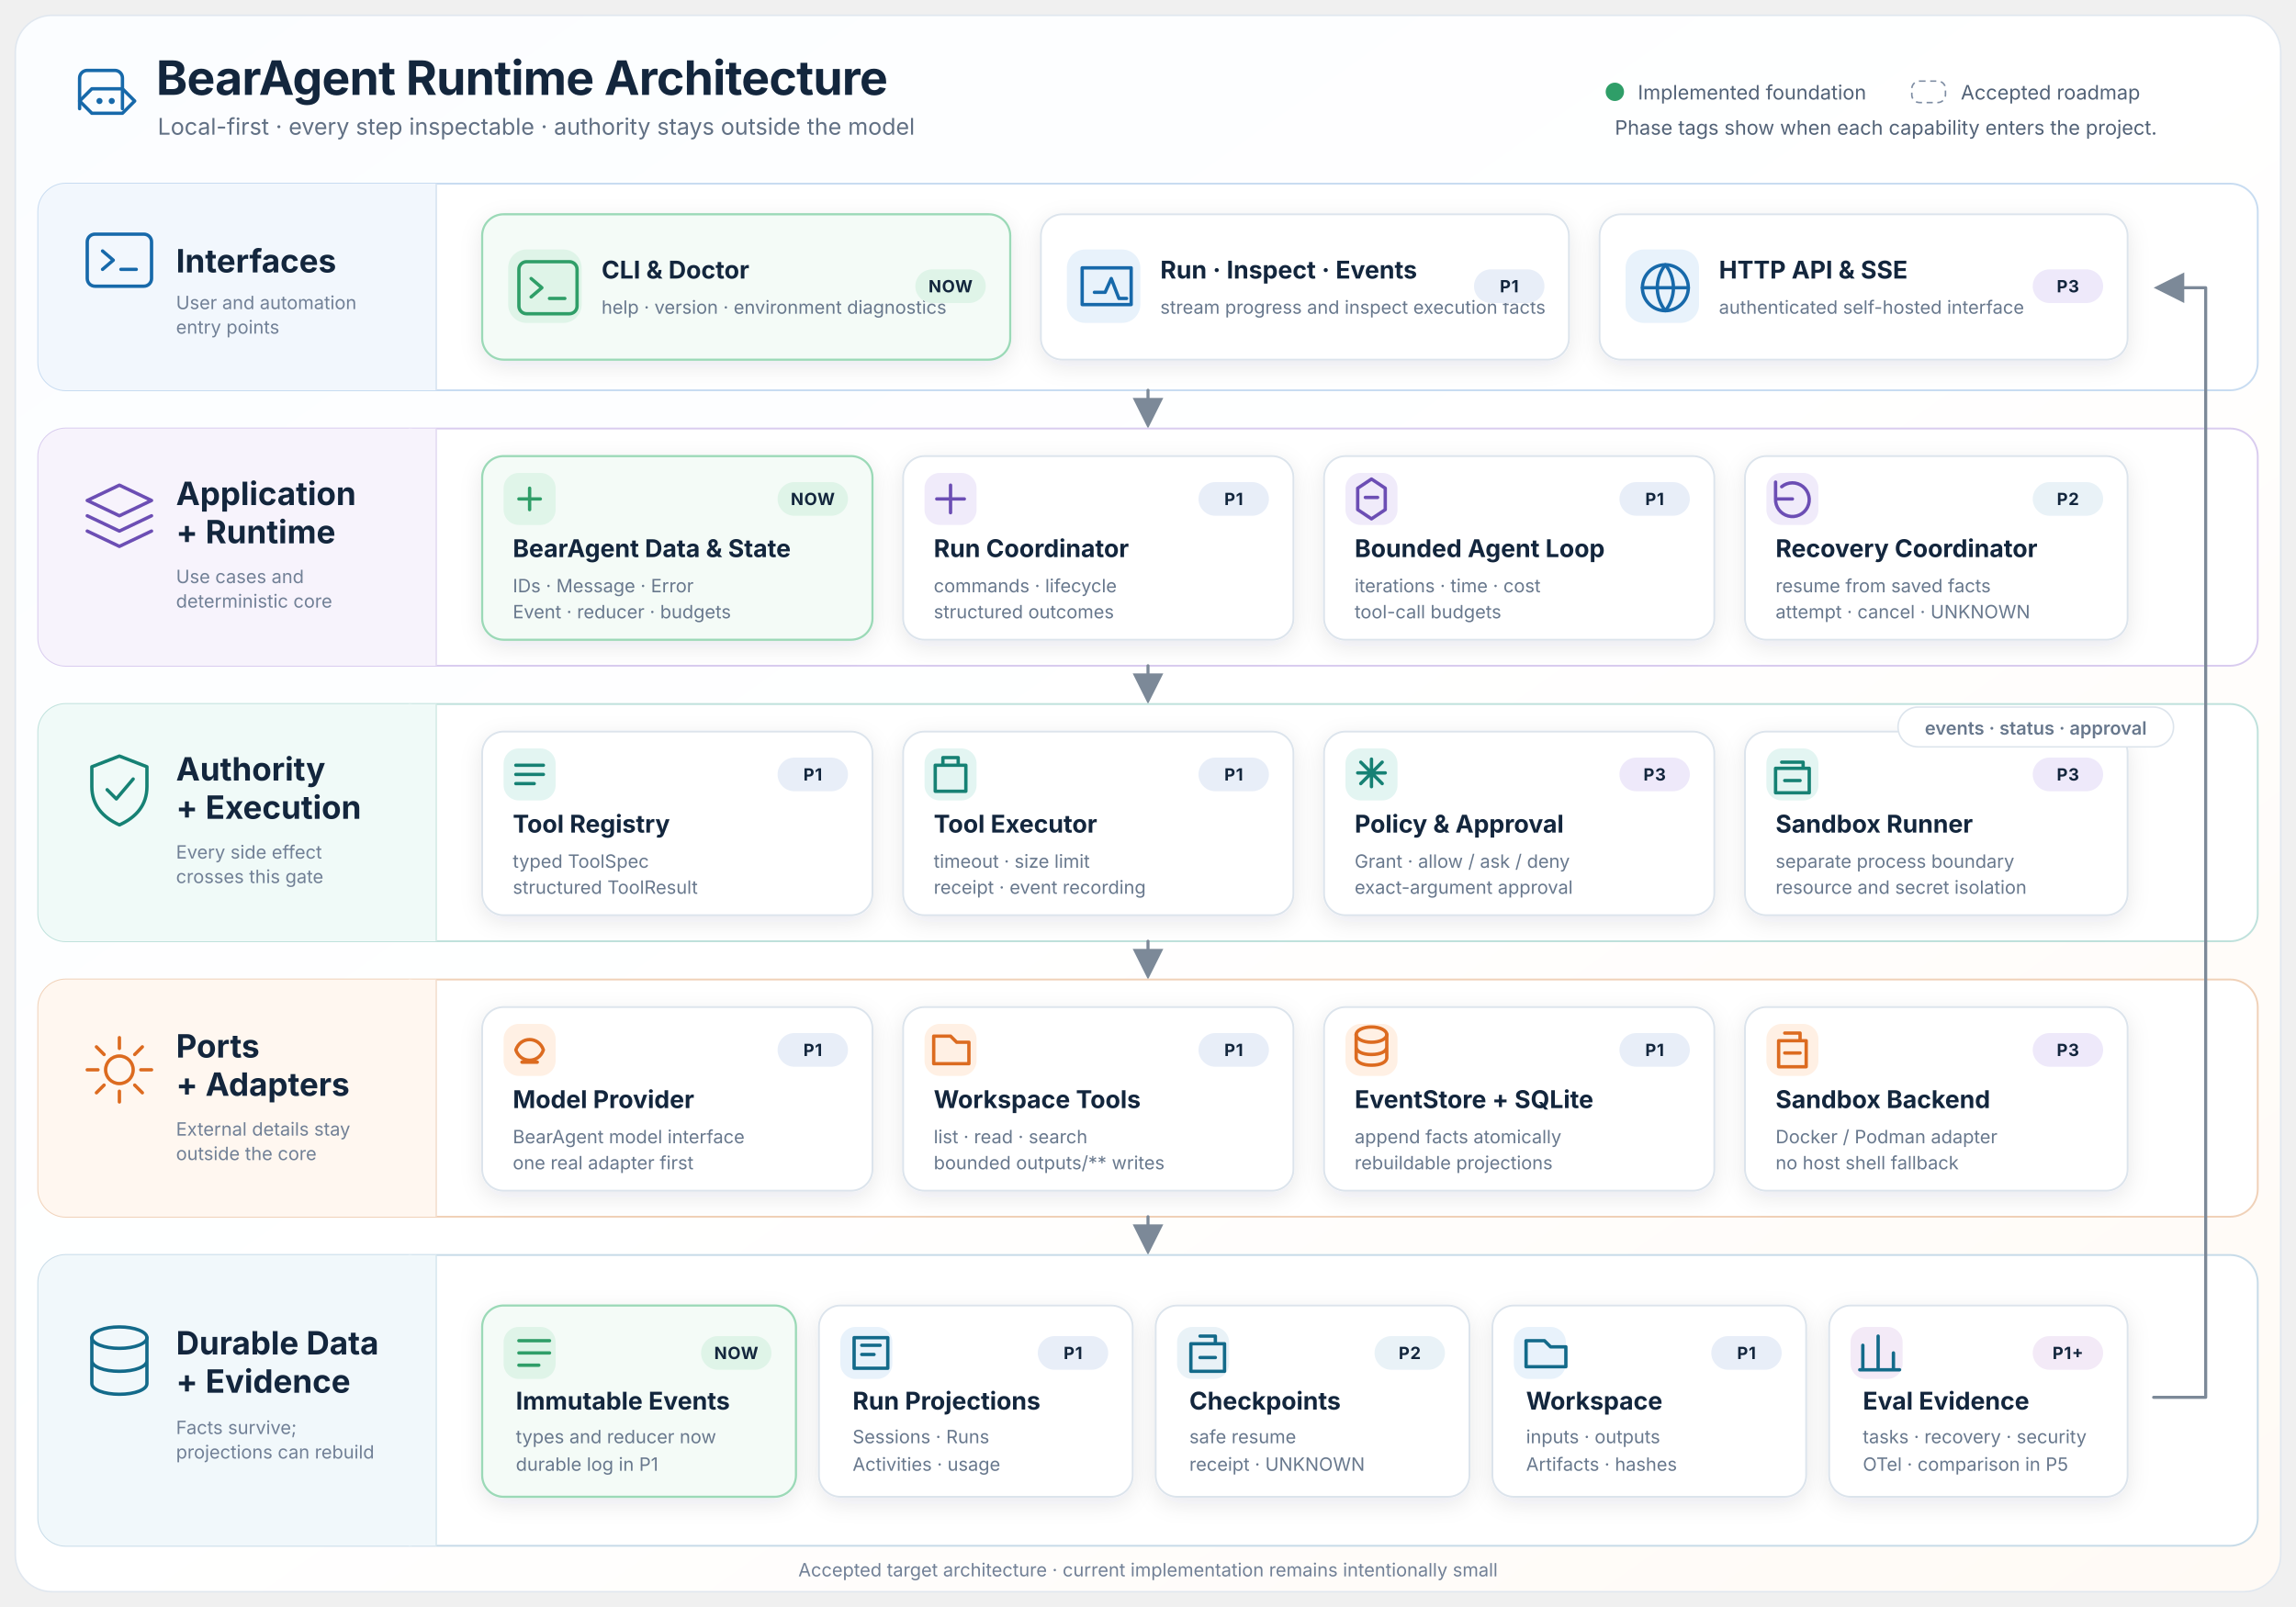
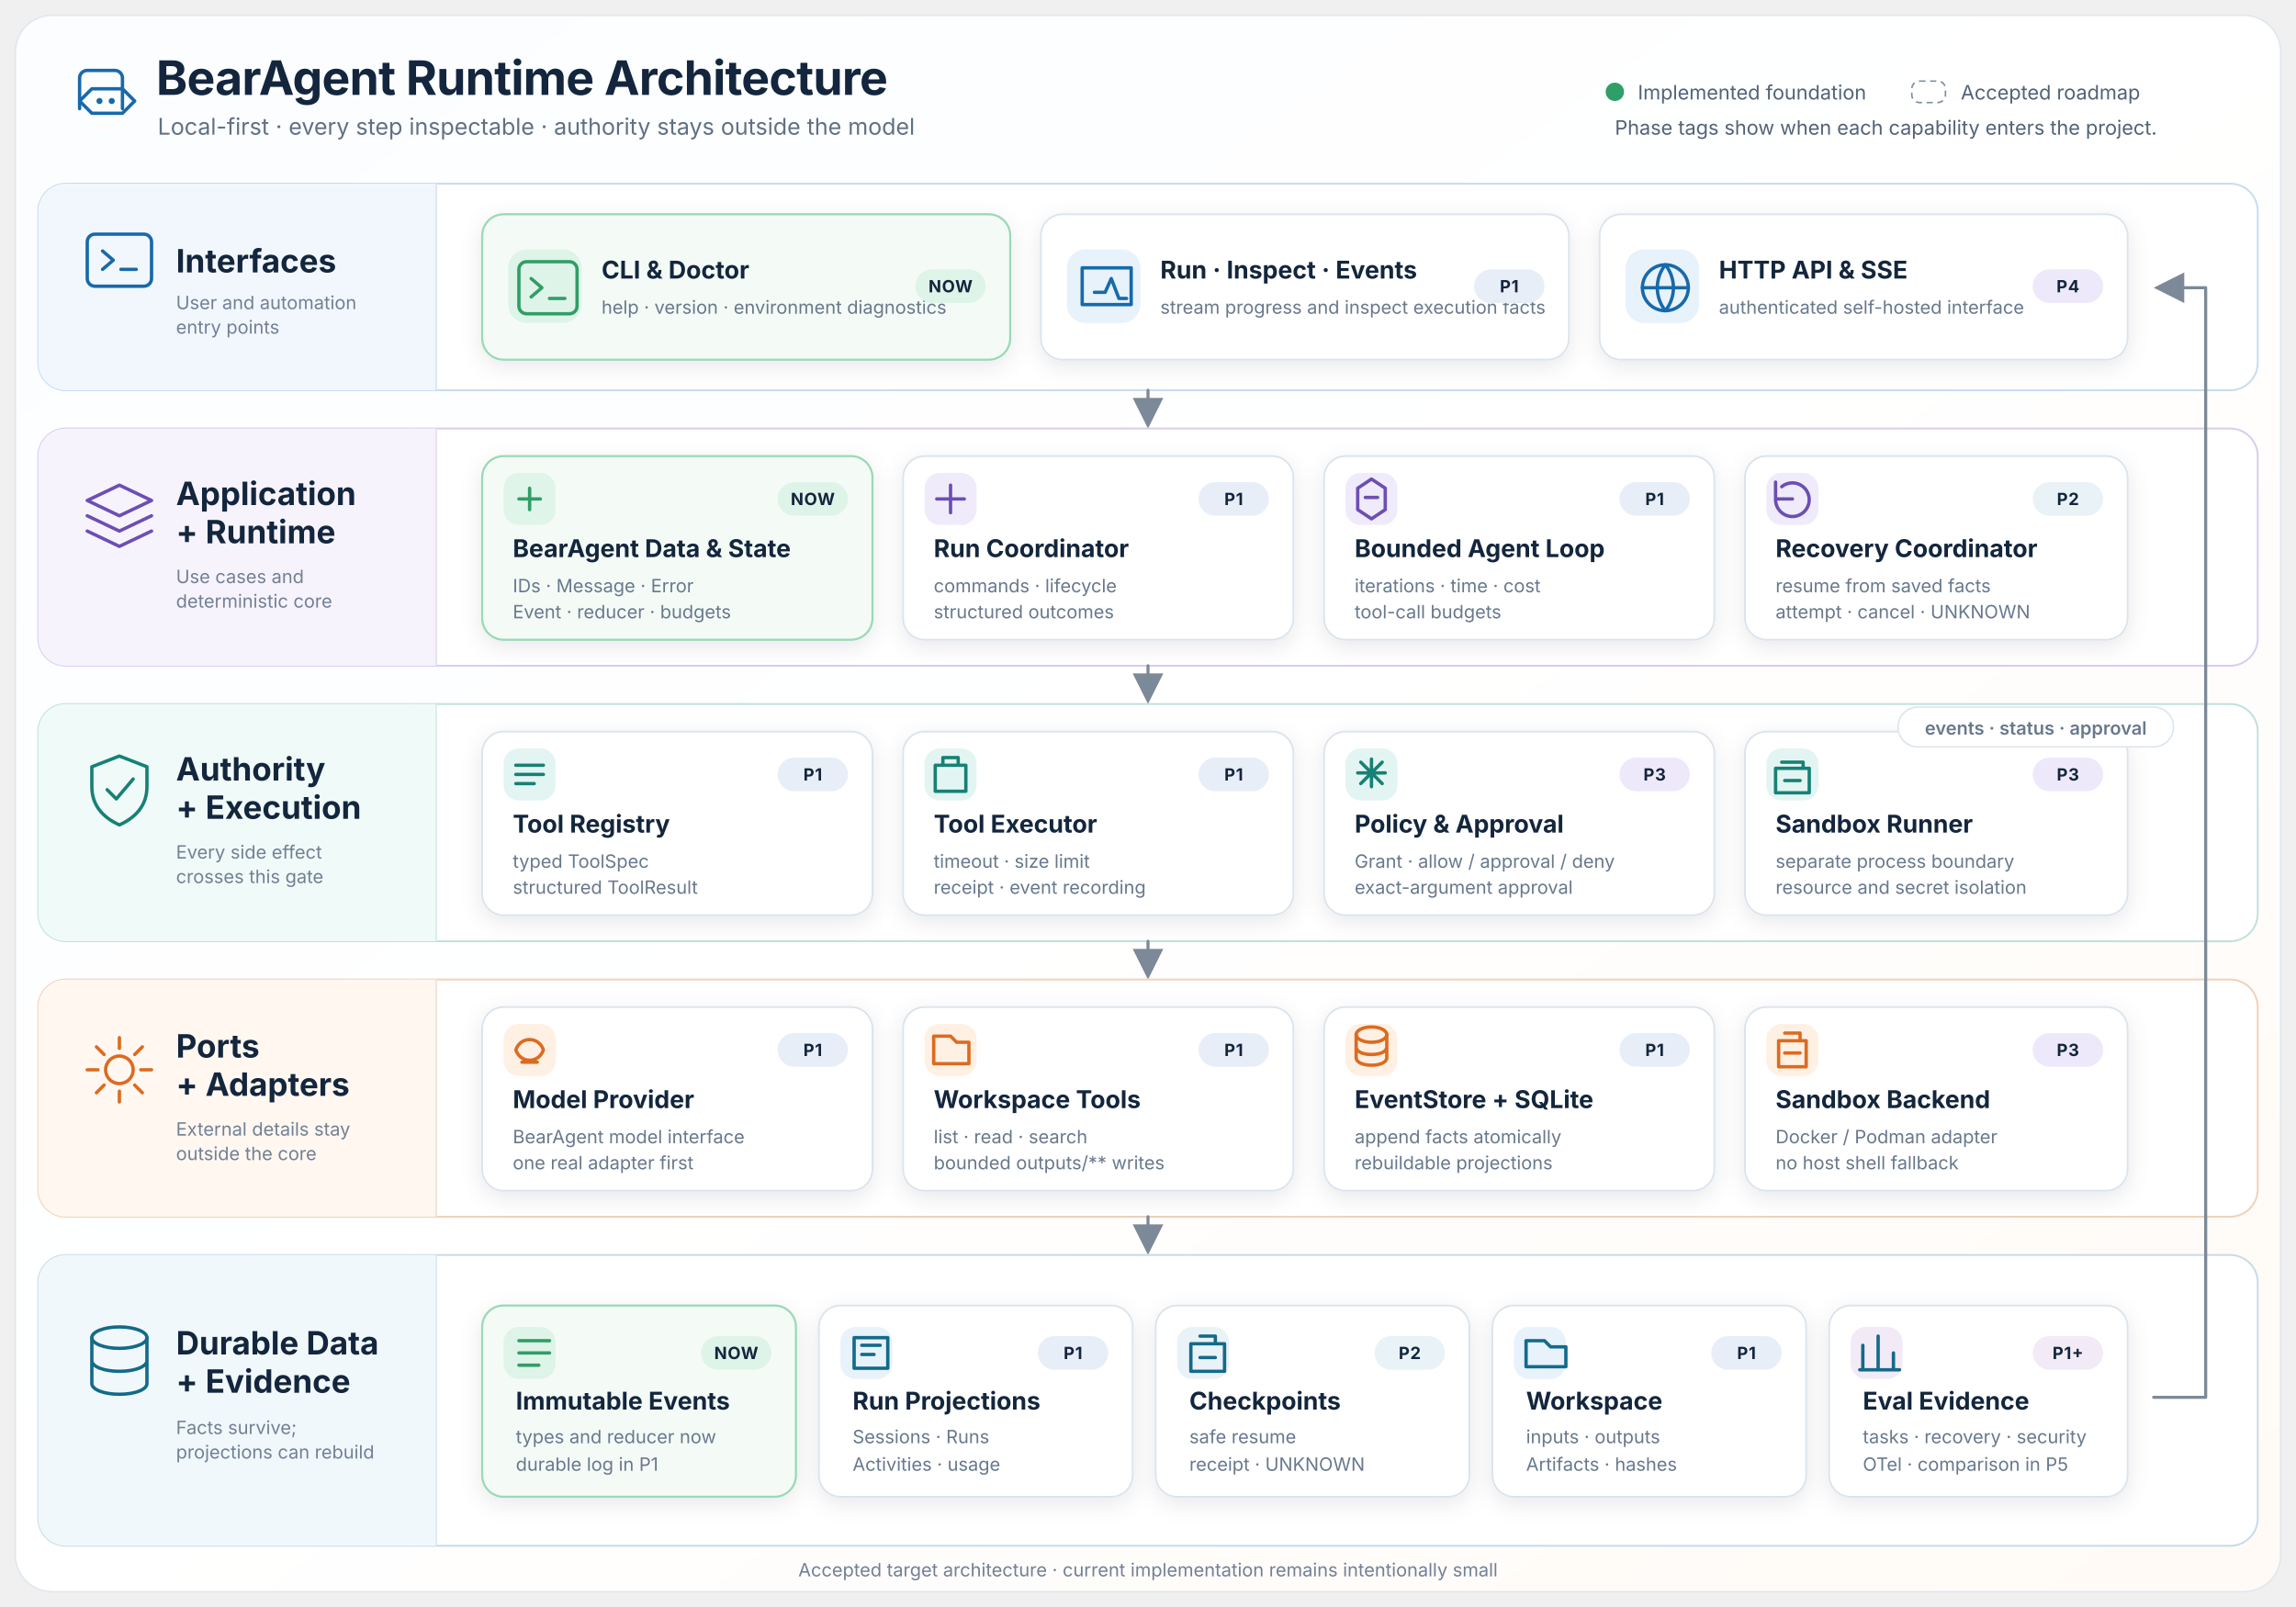
<svg xmlns="http://www.w3.org/2000/svg" width="1500" height="1050" viewBox="0 0 1500 1050" role="img" aria-labelledby="title description">
  <defs>
    <filter id="shadow" x="-20%" y="-20%" width="140%" height="160%">
      <feDropShadow dx="0" dy="4" stdDeviation="7" flood-color="#13263d" flood-opacity="0.09" />
    </filter>
    <linearGradient id="background" x1="0" y1="0" x2="1" y2="1">
      <stop offset="0" stop-color="#fbfdff" />
      <stop offset="0.5" stop-color="#ffffff" />
      <stop offset="1" stop-color="#fffaf5" />
    </linearGradient>
    <style>
      text { font-family: Inter, ui-sans-serif, system-ui, -apple-system, BlinkMacSystemFont, "Segoe UI", sans-serif; fill: #13263d; }
      .title { font-size: 31px; font-weight: 700; letter-spacing: -0.4px; }
      .subtitle { font-size: 15px; fill: #617084; }
      .legend { font-size: 13px; fill: #526277; }
      .layer-title { font-size: 21px; font-weight: 700; }
      .layer-note { font-size: 12px; fill: #718096; }
      .card-title { font-size: 16px; font-weight: 650; }
      .card-note { font-size: 12px; fill: #68788d; }
      .phase { font-size: 11px; font-weight: 700; letter-spacing: 0.4px; }
      .arrow-label { font-size: 12px; font-weight: 600; fill: #68788d; }
      .row { fill: #ffffff; stroke-width: 1.2; }
      .card { fill: #ffffff; stroke: #dce4ec; stroke-width: 1.2; filter: url(#shadow); }
      .card-now { fill: #f4fbf7; stroke: #9bd9b7; stroke-width: 1.4; filter: url(#shadow); }
      .icon { fill: none; stroke-width: 2.2; stroke-linecap: round; stroke-linejoin: round; }
      .flow { fill: none; stroke: #7c8998; stroke-width: 2; stroke-linecap: round; stroke-linejoin: round; }
    </style>
    <marker id="arrow" markerWidth="10" markerHeight="10" refX="8" refY="5" orient="auto" markerUnits="strokeWidth">
      <path d="M 0 0 L 10 5 L 0 10 z" fill="#7c8998" />
    </marker>
  </defs>
  <rect x="10" y="10" width="1480" height="1030" rx="24" fill="url(#background)" stroke="#e0e7ef" />
  <g aria-label="Title and status legend">
    <g transform="translate(48 43)" class="icon" stroke="#1769aa">
      <path d="M4 28V8a5 5 0 0 1 5-5h18a5 5 0 0 1 5 5v20" />
      <path d="M12 15h20l8 8-8 8H12l-8-8z" />
      <circle cx="17" cy="23" r="2" fill="#1769aa" stroke="none" />
      <circle cx="25" cy="23" r="2" fill="#1769aa" stroke="none" />
    </g>
    <text x="102" y="62" class="title">BearAgent Runtime Architecture</text>
    <text x="103" y="88" class="subtitle">Local-first · every step inspectable · authority stays outside the model</text>
    <circle cx="1055" cy="60" r="6" fill="#2f9e68" />
    <text x="1070" y="65" class="legend">Implemented foundation</text>
    <rect x="1249" y="53" width="22" height="14" rx="5" fill="#ffffff" stroke="#7d8ca2" stroke-dasharray="4 3" />
    <text x="1281" y="65" class="legend">Accepted roadmap</text>
    <text x="1055" y="88" class="legend">Phase tags show when each capability enters the project.</text>
  </g>
  <g aria-label="Interfaces layer">
    <rect class="row" x="25" y="120" width="1450" height="135" rx="18" stroke="#c8dcf1" />
    <rect x="25" y="120" width="260" height="135" rx="18" fill="#f2f7fd" />
    <rect x="267" y="120" width="18" height="135" fill="#f2f7fd" />
    <path d="M285 120V255" stroke="#d7e4f1" />
    <g transform="translate(55 151)" class="icon" stroke="#1769aa">
      <rect x="2" y="2" width="42" height="34" rx="5" />
      <path d="m12 13 7 6-7 6M24 25h10" />
    </g>
    <text x="115" y="178" class="layer-title" fill="#1769aa">Interfaces</text>
    <text x="115" y="202" class="layer-note">User and automation</text>
    <text x="115" y="218" class="layer-note">entry points</text>
    <g transform="translate(315 143)">
      <rect class="card-now" y="-3" width="345" height="95" rx="14" />
      <rect x="17" y="20" width="48" height="48" rx="12" fill="#dff4e8" />
      <g transform="translate(23 27)" class="icon" stroke="#2f9e68">
        <rect x="1" y="1" width="38" height="34" rx="5" />
        <path d="m9 12 7 6-7 6M21 25h10" />
      </g>
      <text x="78" y="39" class="card-title">CLI &amp; Doctor</text>
      <text x="78" y="62" class="card-note">help · version · environment diagnostics</text>
      <rect x="283" y="33" width="46" height="22" rx="11" fill="#dff4e8" />
      <text x="306" y="48" text-anchor="middle" class="phase" fill="#237a50">NOW</text>
    </g>
    <g transform="translate(680 143)">
      <rect class="card" y="-3" width="345" height="95" rx="14" />
      <rect x="17" y="20" width="48" height="48" rx="12" fill="#e8f2fb" />
      <g transform="translate(23 24)" class="icon" stroke="#1769aa">
        <path d="M4 32V8M4 8h32M36 8v24M4 32h32" />
        <path d="M12 24h7l4-9 5 13h5" />
      </g>
      <text x="78" y="39" class="card-title">Run · Inspect · Events</text>
      <text x="78" y="62" class="card-note">stream progress and inspect execution facts</text>
      <rect x="283" y="33" width="46" height="22" rx="11" fill="#e8eef8" />
      <text x="306" y="48" text-anchor="middle" class="phase" fill="#526b8d">P1</text>
    </g>
    <g transform="translate(1045 143)">
      <rect class="card" y="-3" width="345" height="95" rx="14" />
      <rect x="17" y="20" width="48" height="48" rx="12" fill="#e8f2fb" />
      <g transform="translate(23 27)" class="icon" stroke="#1769aa">
        <circle cx="20" cy="18" r="15" />
        <path d="M5 18h30M20 3a24 24 0 0 1 0 30M20 3a24 24 0 0 0 0 30" />
      </g>
      <text x="78" y="39" class="card-title">HTTP API &amp; SSE</text>
      <text x="78" y="62" class="card-note">authenticated self-hosted interface</text>
      <rect x="283" y="33" width="46" height="22" rx="11" fill="#eee9fa" />
-       <text x="306" y="48" text-anchor="middle" class="phase" fill="#66528f">P3</text>
+       <text x="306" y="48" text-anchor="middle" class="phase" fill="#66528f">P4</text>
    </g>
  </g>
  <path class="flow" d="M750 255V276" marker-end="url(#arrow)" />
  <g aria-label="Application and runtime layer">
    <rect class="row" x="25" y="280" width="1450" height="155" rx="18" stroke="#d9ccef" />
    <rect x="25" y="280" width="260" height="155" rx="18" fill="#f7f3fc" />
    <rect x="267" y="280" width="18" height="155" fill="#f7f3fc" />
    <path d="M285 280V435" stroke="#e4dbf2" />
    <g transform="translate(55 315)" class="icon" stroke="#6c4eb4">
      <path d="m2 12 21-10 21 10-21 10z" />
      <path d="m2 22 21 10 21-10M2 32l21 10 21-10" />
    </g>
    <text x="115" y="330" class="layer-title" fill="#59409a">Application</text>
    <text x="115" y="355" class="layer-title" fill="#59409a">+ Runtime</text>
    <text x="115" y="381" class="layer-note">Use cases and</text>
    <text x="115" y="397" class="layer-note">deterministic core</text>
    <g transform="translate(315 291)">
      <rect class="card-now" y="7" width="255" height="120" rx="14" />
      <rect x="14" y="18" width="34" height="34" rx="10" fill="#e0f5e9" />
      <path d="M24 35h14M31 28v14" class="icon" stroke="#2f9e68" />
      <text x="20" y="73" class="card-title">BearAgent Data &amp; State</text>
      <text x="20" y="96" class="card-note">IDs · Message · Error</text>
      <text x="20" y="113" class="card-note">Event · reducer · budgets</text>
      <rect x="193" y="24" width="46" height="22" rx="11" fill="#dff4e8" />
      <text x="216" y="39" text-anchor="middle" class="phase" fill="#237a50">NOW</text>
    </g>
    <g transform="translate(590 291)">
      <rect class="card" y="7" width="255" height="120" rx="14" />
      <rect x="14" y="18" width="34" height="34" rx="10" fill="#f0ebfa" />
      <path d="M22 35h18M31 26v18" class="icon" stroke="#6c4eb4" />
      <text x="20" y="73" class="card-title">Run Coordinator</text>
      <text x="20" y="96" class="card-note">commands · lifecycle</text>
      <text x="20" y="113" class="card-note">structured outcomes</text>
      <rect x="193" y="24" width="46" height="22" rx="11" fill="#e8eef8" />
      <text x="216" y="39" text-anchor="middle" class="phase" fill="#526b8d">P1</text>
    </g>
    <g transform="translate(865 291)">
      <rect class="card" y="7" width="255" height="120" rx="14" />
      <rect x="14" y="18" width="34" height="34" rx="10" fill="#f0ebfa" />
      <path d="M22 28v14l9 6 9-6V28l-9-6zM27 34h8" class="icon" stroke="#6c4eb4" />
      <text x="20" y="73" class="card-title">Bounded Agent Loop</text>
      <text x="20" y="96" class="card-note">iterations · time · cost</text>
      <text x="20" y="113" class="card-note">tool-call budgets</text>
      <rect x="193" y="24" width="46" height="22" rx="11" fill="#e8eef8" />
      <text x="216" y="39" text-anchor="middle" class="phase" fill="#526b8d">P1</text>
    </g>
    <g transform="translate(1140 291)">
      <rect class="card" y="7" width="250" height="120" rx="14" />
      <rect x="14" y="18" width="34" height="34" rx="10" fill="#f0ebfa" />
      <path d="M20 35a11 11 0 1 0 4-8M20 24v11h11" class="icon" stroke="#6c4eb4" />
      <text x="20" y="73" class="card-title">Recovery Coordinator</text>
      <text x="20" y="96" class="card-note">resume from saved facts</text>
      <text x="20" y="113" class="card-note">attempt · cancel · UNKNOWN</text>
      <rect x="188" y="24" width="46" height="22" rx="11" fill="#e9f2f7" />
      <text x="211" y="39" text-anchor="middle" class="phase" fill="#3e718d">P2</text>
    </g>
  </g>
  <path class="flow" d="M750 435V456" marker-end="url(#arrow)" />
  <g aria-label="Authority and execution layer">
    <rect class="row" x="25" y="460" width="1450" height="155" rx="18" stroke="#bfe1dc" />
    <rect x="25" y="460" width="260" height="155" rx="18" fill="#f0faf8" />
    <rect x="267" y="460" width="18" height="155" fill="#f0faf8" />
    <path d="M285 460V615" stroke="#d5ebe7" />
    <g transform="translate(55 492)" class="icon" stroke="#168174">
      <path d="M23 2 41 9v13c0 12-7 20-18 25C12 42 5 34 5 22V9z" />
      <path d="m15 24 6 6 11-13" />
    </g>
    <text x="115" y="510" class="layer-title" fill="#146e64">Authority</text>
    <text x="115" y="535" class="layer-title" fill="#146e64">+ Execution</text>
    <text x="115" y="561" class="layer-note">Every side effect</text>
    <text x="115" y="577" class="layer-note">crosses this gate</text>
    <g transform="translate(315 471)">
      <rect class="card" y="7" width="255" height="120" rx="14" />
      <rect x="14" y="18" width="34" height="34" rx="10" fill="#e3f5f2" />
      <path d="M22 29h18M22 35h18M22 41h12" class="icon" stroke="#168174" />
      <text x="20" y="73" class="card-title">Tool Registry</text>
      <text x="20" y="96" class="card-note">typed ToolSpec</text>
      <text x="20" y="113" class="card-note">structured ToolResult</text>
      <rect x="193" y="24" width="46" height="22" rx="11" fill="#e8eef8" />
      <text x="216" y="39" text-anchor="middle" class="phase" fill="#526b8d">P1</text>
    </g>
    <g transform="translate(590 471)">
      <rect class="card" y="7" width="255" height="120" rx="14" />
      <rect x="14" y="18" width="34" height="34" rx="10" fill="#e3f5f2" />
      <path d="M21 25h20v17H21zM26 25v-5h10v5" class="icon" stroke="#168174" transform="translate(0 4)" />
      <text x="20" y="73" class="card-title">Tool Executor</text>
      <text x="20" y="96" class="card-note">timeout · size limit</text>
      <text x="20" y="113" class="card-note">receipt · event recording</text>
      <rect x="193" y="24" width="46" height="22" rx="11" fill="#e8eef8" />
      <text x="216" y="39" text-anchor="middle" class="phase" fill="#526b8d">P1</text>
    </g>
    <g transform="translate(865 471)">
      <rect class="card" y="7" width="255" height="120" rx="14" />
      <rect x="14" y="18" width="34" height="34" rx="10" fill="#e3f5f2" />
      <path d="M22 34h18M31 25v18M24 27l14 14M38 27 24 41" class="icon" stroke="#168174" />
      <text x="20" y="73" class="card-title">Policy &amp; Approval</text>
-       <text x="20" y="96" class="card-note">Grant · allow / ask / deny</text>
+       <text x="20" y="96" class="card-note">Grant · allow / approval / deny</text>
      <text x="20" y="113" class="card-note">exact-argument approval</text>
      <rect x="193" y="24" width="46" height="22" rx="11" fill="#eee9fa" />
      <text x="216" y="39" text-anchor="middle" class="phase" fill="#66528f">P3</text>
    </g>
    <g transform="translate(1140 471)">
      <rect class="card" y="7" width="250" height="120" rx="14" />
      <rect x="14" y="18" width="34" height="34" rx="10" fill="#e3f5f2" />
      <path d="M20 28h22v16H20zM24 24h14v4M26 36h10" class="icon" stroke="#168174" transform="translate(0 3)" />
      <text x="20" y="73" class="card-title">Sandbox Runner</text>
      <text x="20" y="96" class="card-note">separate process boundary</text>
      <text x="20" y="113" class="card-note">resource and secret isolation</text>
      <rect x="188" y="24" width="46" height="22" rx="11" fill="#eee9fa" />
      <text x="211" y="39" text-anchor="middle" class="phase" fill="#66528f">P3</text>
    </g>
  </g>
  <path class="flow" d="M750 615V636" marker-end="url(#arrow)" />
  <g aria-label="Ports and adapters layer">
    <rect class="row" x="25" y="640" width="1450" height="155" rx="18" stroke="#f0d1b8" />
    <rect x="25" y="640" width="260" height="155" rx="18" fill="#fff7f0" />
    <rect x="267" y="640" width="18" height="155" fill="#fff7f0" />
    <path d="M285 640V795" stroke="#f3dfcf" />
    <g transform="translate(55 676)" class="icon" stroke="#dc6b20">
      <circle cx="23" cy="23" r="9" />
      <path d="M23 2v7M23 37v7M2 23h7M37 23h7M8 8l5 5M33 33l5 5M38 8l-5 5M13 33l-5 5" />
    </g>
    <text x="115" y="691" class="layer-title" fill="#b75215">Ports</text>
    <text x="115" y="716" class="layer-title" fill="#b75215">+ Adapters</text>
    <text x="115" y="742" class="layer-note">External details stay</text>
    <text x="115" y="758" class="layer-note">outside the core</text>
    <g transform="translate(315 651)">
      <rect class="card" y="7" width="255" height="120" rx="14" />
      <rect x="14" y="18" width="34" height="34" rx="10" fill="#fff0e4" />
      <path d="M22 33c3-9 15-9 18 0-3 9-15 9-18 0zM26 41h10" class="icon" stroke="#dc6b20" transform="translate(0 2)" />
      <text x="20" y="73" class="card-title">Model Provider</text>
      <text x="20" y="96" class="card-note">BearAgent model interface</text>
      <text x="20" y="113" class="card-note">one real adapter first</text>
      <rect x="193" y="24" width="46" height="22" rx="11" fill="#e8eef8" />
      <text x="216" y="39" text-anchor="middle" class="phase" fill="#526b8d">P1</text>
    </g>
    <g transform="translate(590 651)">
      <rect class="card" y="7" width="255" height="120" rx="14" />
      <rect x="14" y="18" width="34" height="34" rx="10" fill="#fff0e4" />
      <path d="M20 28h11l4 4h8v14H20z" class="icon" stroke="#dc6b20" transform="translate(0 -2)" />
      <text x="20" y="73" class="card-title">Workspace Tools</text>
      <text x="20" y="96" class="card-note">list · read · search</text>
      <text x="20" y="113" class="card-note">bounded outputs/** writes</text>
      <rect x="193" y="24" width="46" height="22" rx="11" fill="#e8eef8" />
      <text x="216" y="39" text-anchor="middle" class="phase" fill="#526b8d">P1</text>
    </g>
    <g transform="translate(865 651)">
      <rect class="card" y="7" width="255" height="120" rx="14" />
      <rect x="14" y="18" width="34" height="34" rx="10" fill="#fff0e4" />
      <ellipse cx="31" cy="27" rx="10" ry="5" class="icon" stroke="#dc6b20" transform="translate(0 -2)" />
      <path d="M21 27v15c0 3 4 5 10 5s10-2 10-5V27M21 35c0 3 4 5 10 5s10-2 10-5" class="icon" stroke="#dc6b20" transform="translate(0 -2)" />
      <text x="20" y="73" class="card-title">EventStore + SQLite</text>
      <text x="20" y="96" class="card-note">append facts atomically</text>
      <text x="20" y="113" class="card-note">rebuildable projections</text>
      <rect x="193" y="24" width="46" height="22" rx="11" fill="#e8eef8" />
      <text x="216" y="39" text-anchor="middle" class="phase" fill="#526b8d">P1</text>
    </g>
    <g transform="translate(1140 651)">
      <rect class="card" y="7" width="250" height="120" rx="14" />
      <rect x="14" y="18" width="34" height="34" rx="10" fill="#fff0e4" />
      <path d="M22 27h18v17H22zM26 22h10v5M26 35h10" class="icon" stroke="#dc6b20" transform="translate(0 2)" />
      <text x="20" y="73" class="card-title">Sandbox Backend</text>
      <text x="20" y="96" class="card-note">Docker / Podman adapter</text>
      <text x="20" y="113" class="card-note">no host shell fallback</text>
      <rect x="188" y="24" width="46" height="22" rx="11" fill="#eee9fa" />
      <text x="211" y="39" text-anchor="middle" class="phase" fill="#66528f">P3</text>
    </g>
  </g>
  <path class="flow" d="M750 795V816" marker-end="url(#arrow)" />
  <g aria-label="Durable data and evidence layer">
    <rect class="row" x="25" y="820" width="1450" height="190" rx="18" stroke="#c7dbe8" />
    <rect x="25" y="820" width="260" height="190" rx="18" fill="#f1f8fb" />
    <rect x="267" y="820" width="18" height="190" fill="#f1f8fb" />
    <path d="M285 820V1010" stroke="#d9e8ef" />
    <g transform="translate(55 866)" class="icon" stroke="#136a8a">
      <ellipse cx="23" cy="8" rx="18" ry="7" />
      <path d="M5 8v30c0 4 8 7 18 7s18-3 18-7V8M5 23c0 4 8 7 18 7s18-3 18-7" />
    </g>
    <text x="115" y="885" class="layer-title" fill="#125c78">Durable Data</text>
    <text x="115" y="910" class="layer-title" fill="#125c78">+ Evidence</text>
    <text x="115" y="937" class="layer-note">Facts survive;</text>
    <text x="115" y="953" class="layer-note">projections can rebuild</text>
    <g transform="translate(315 849)">
      <rect class="card-now" y="4" width="205" height="125" rx="14" />
      <rect x="14" y="18" width="34" height="34" rx="10" fill="#dff4e8" />
      <path d="M24 27h20M24 35h20M24 43h13" class="icon" stroke="#2f9e68" />
      <text x="22" y="72" class="card-title">Immutable Events</text>
      <text x="22" y="94" class="card-note">types and reducer now</text>
      <text x="22" y="112" class="card-note">durable log in P1</text>
      <rect x="143" y="24" width="46" height="22" rx="11" fill="#dff4e8" />
      <text x="166" y="39" text-anchor="middle" class="phase" fill="#237a50">NOW</text>
    </g>
    <g transform="translate(535 849)">
      <rect class="card" y="4" width="205" height="125" rx="14" />
      <rect x="14" y="18" width="34" height="34" rx="10" fill="#e8f2fb" />
      <path d="M23 27h22v20H23zM28 32h12M28 38h8" class="icon" stroke="#136a8a" transform="translate(0 -2)" />
      <text x="22" y="72" class="card-title">Run Projections</text>
      <text x="22" y="94" class="card-note">Sessions · Runs</text>
      <text x="22" y="112" class="card-note">Activities · usage</text>
      <rect x="143" y="24" width="46" height="22" rx="11" fill="#e8eef8" />
      <text x="166" y="39" text-anchor="middle" class="phase" fill="#526b8d">P1</text>
    </g>
    <g transform="translate(755 849)">
      <rect class="card" y="4" width="205" height="125" rx="14" />
      <rect x="14" y="18" width="34" height="34" rx="10" fill="#e9f2f7" />
      <path d="M23 27h22v18H23zM29 22h10v5M29 36h10" class="icon" stroke="#136a8a" transform="translate(0 2)" />
      <text x="22" y="72" class="card-title">Checkpoints</text>
      <text x="22" y="94" class="card-note">safe resume</text>
      <text x="22" y="112" class="card-note">receipt · UNKNOWN</text>
      <rect x="143" y="24" width="46" height="22" rx="11" fill="#e9f2f7" />
      <text x="166" y="39" text-anchor="middle" class="phase" fill="#3e718d">P2</text>
    </g>
    <g transform="translate(975 849)">
      <rect class="card" y="4" width="205" height="125" rx="14" />
      <rect x="14" y="18" width="34" height="34" rx="10" fill="#e8f2fb" />
      <path d="M22 31h12l4 4h10v13H22z" class="icon" stroke="#136a8a" transform="translate(0 -4)" />
      <text x="22" y="72" class="card-title">Workspace</text>
      <text x="22" y="94" class="card-note">inputs · outputs</text>
      <text x="22" y="112" class="card-note">Artifacts · hashes</text>
      <rect x="143" y="24" width="46" height="22" rx="11" fill="#e8eef8" />
      <text x="166" y="39" text-anchor="middle" class="phase" fill="#526b8d">P1</text>
    </g>
    <g transform="translate(1195 849)">
      <rect class="card" y="4" width="195" height="125" rx="14" />
      <rect x="14" y="18" width="34" height="34" rx="10" fill="#f3eaf7" />
      <path d="M22 46V30M32 46V24M42 46V35M20 46h26" class="icon" stroke="#136a8a" />
      <text x="22" y="72" class="card-title">Eval Evidence</text>
      <text x="22" y="94" class="card-note">tasks · recovery · security</text>
      <text x="22" y="112" class="card-note">OTel · comparison in P5</text>
      <rect x="133" y="24" width="46" height="22" rx="11" fill="#f3eaf7" />
      <text x="156" y="39" text-anchor="middle" class="phase" fill="#526b8d">P1+</text>
    </g>
  </g>
  <path class="flow" d="M1407 913h34V188h-30" marker-end="url(#arrow)" />
  <rect x="1240" y="462" width="180" height="26" rx="13" fill="#ffffff" stroke="#dce4ec" />
  <text x="1330" y="480" text-anchor="middle" class="arrow-label">events · status · approval</text>
  <text x="750" y="1030" text-anchor="middle" class="layer-note">Accepted target architecture · current implementation remains intentionally small</text>
</svg>
